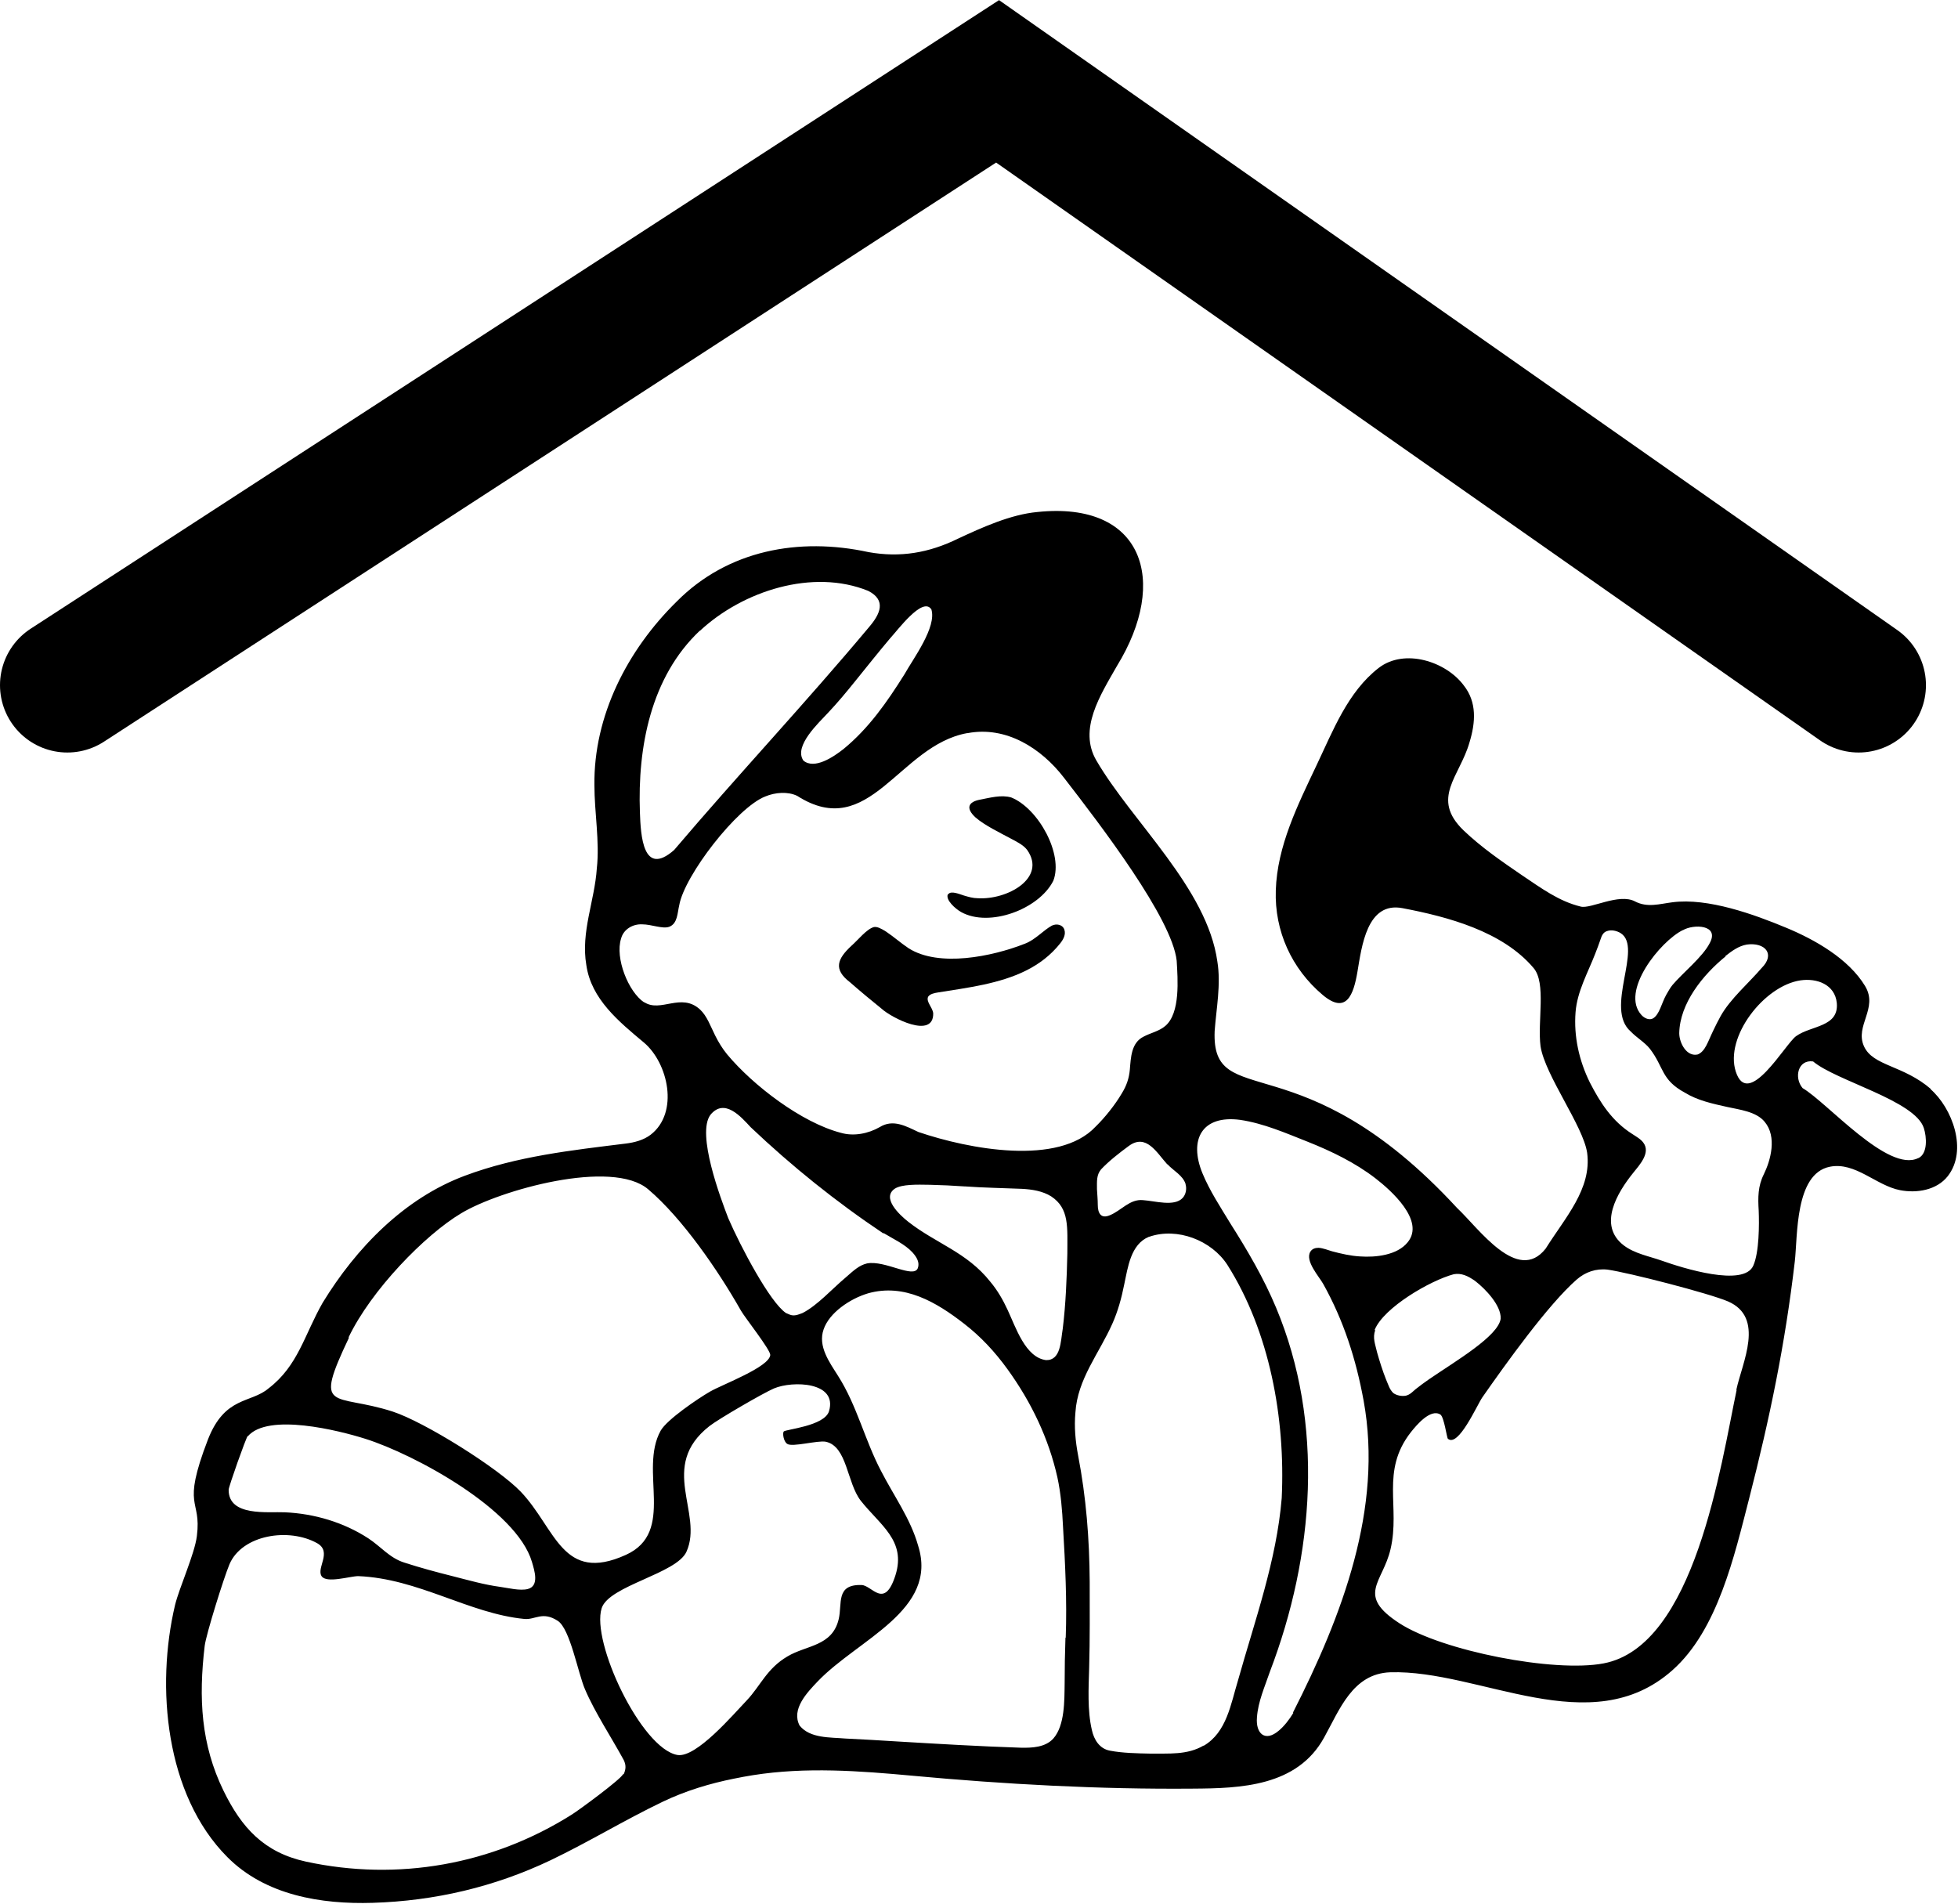
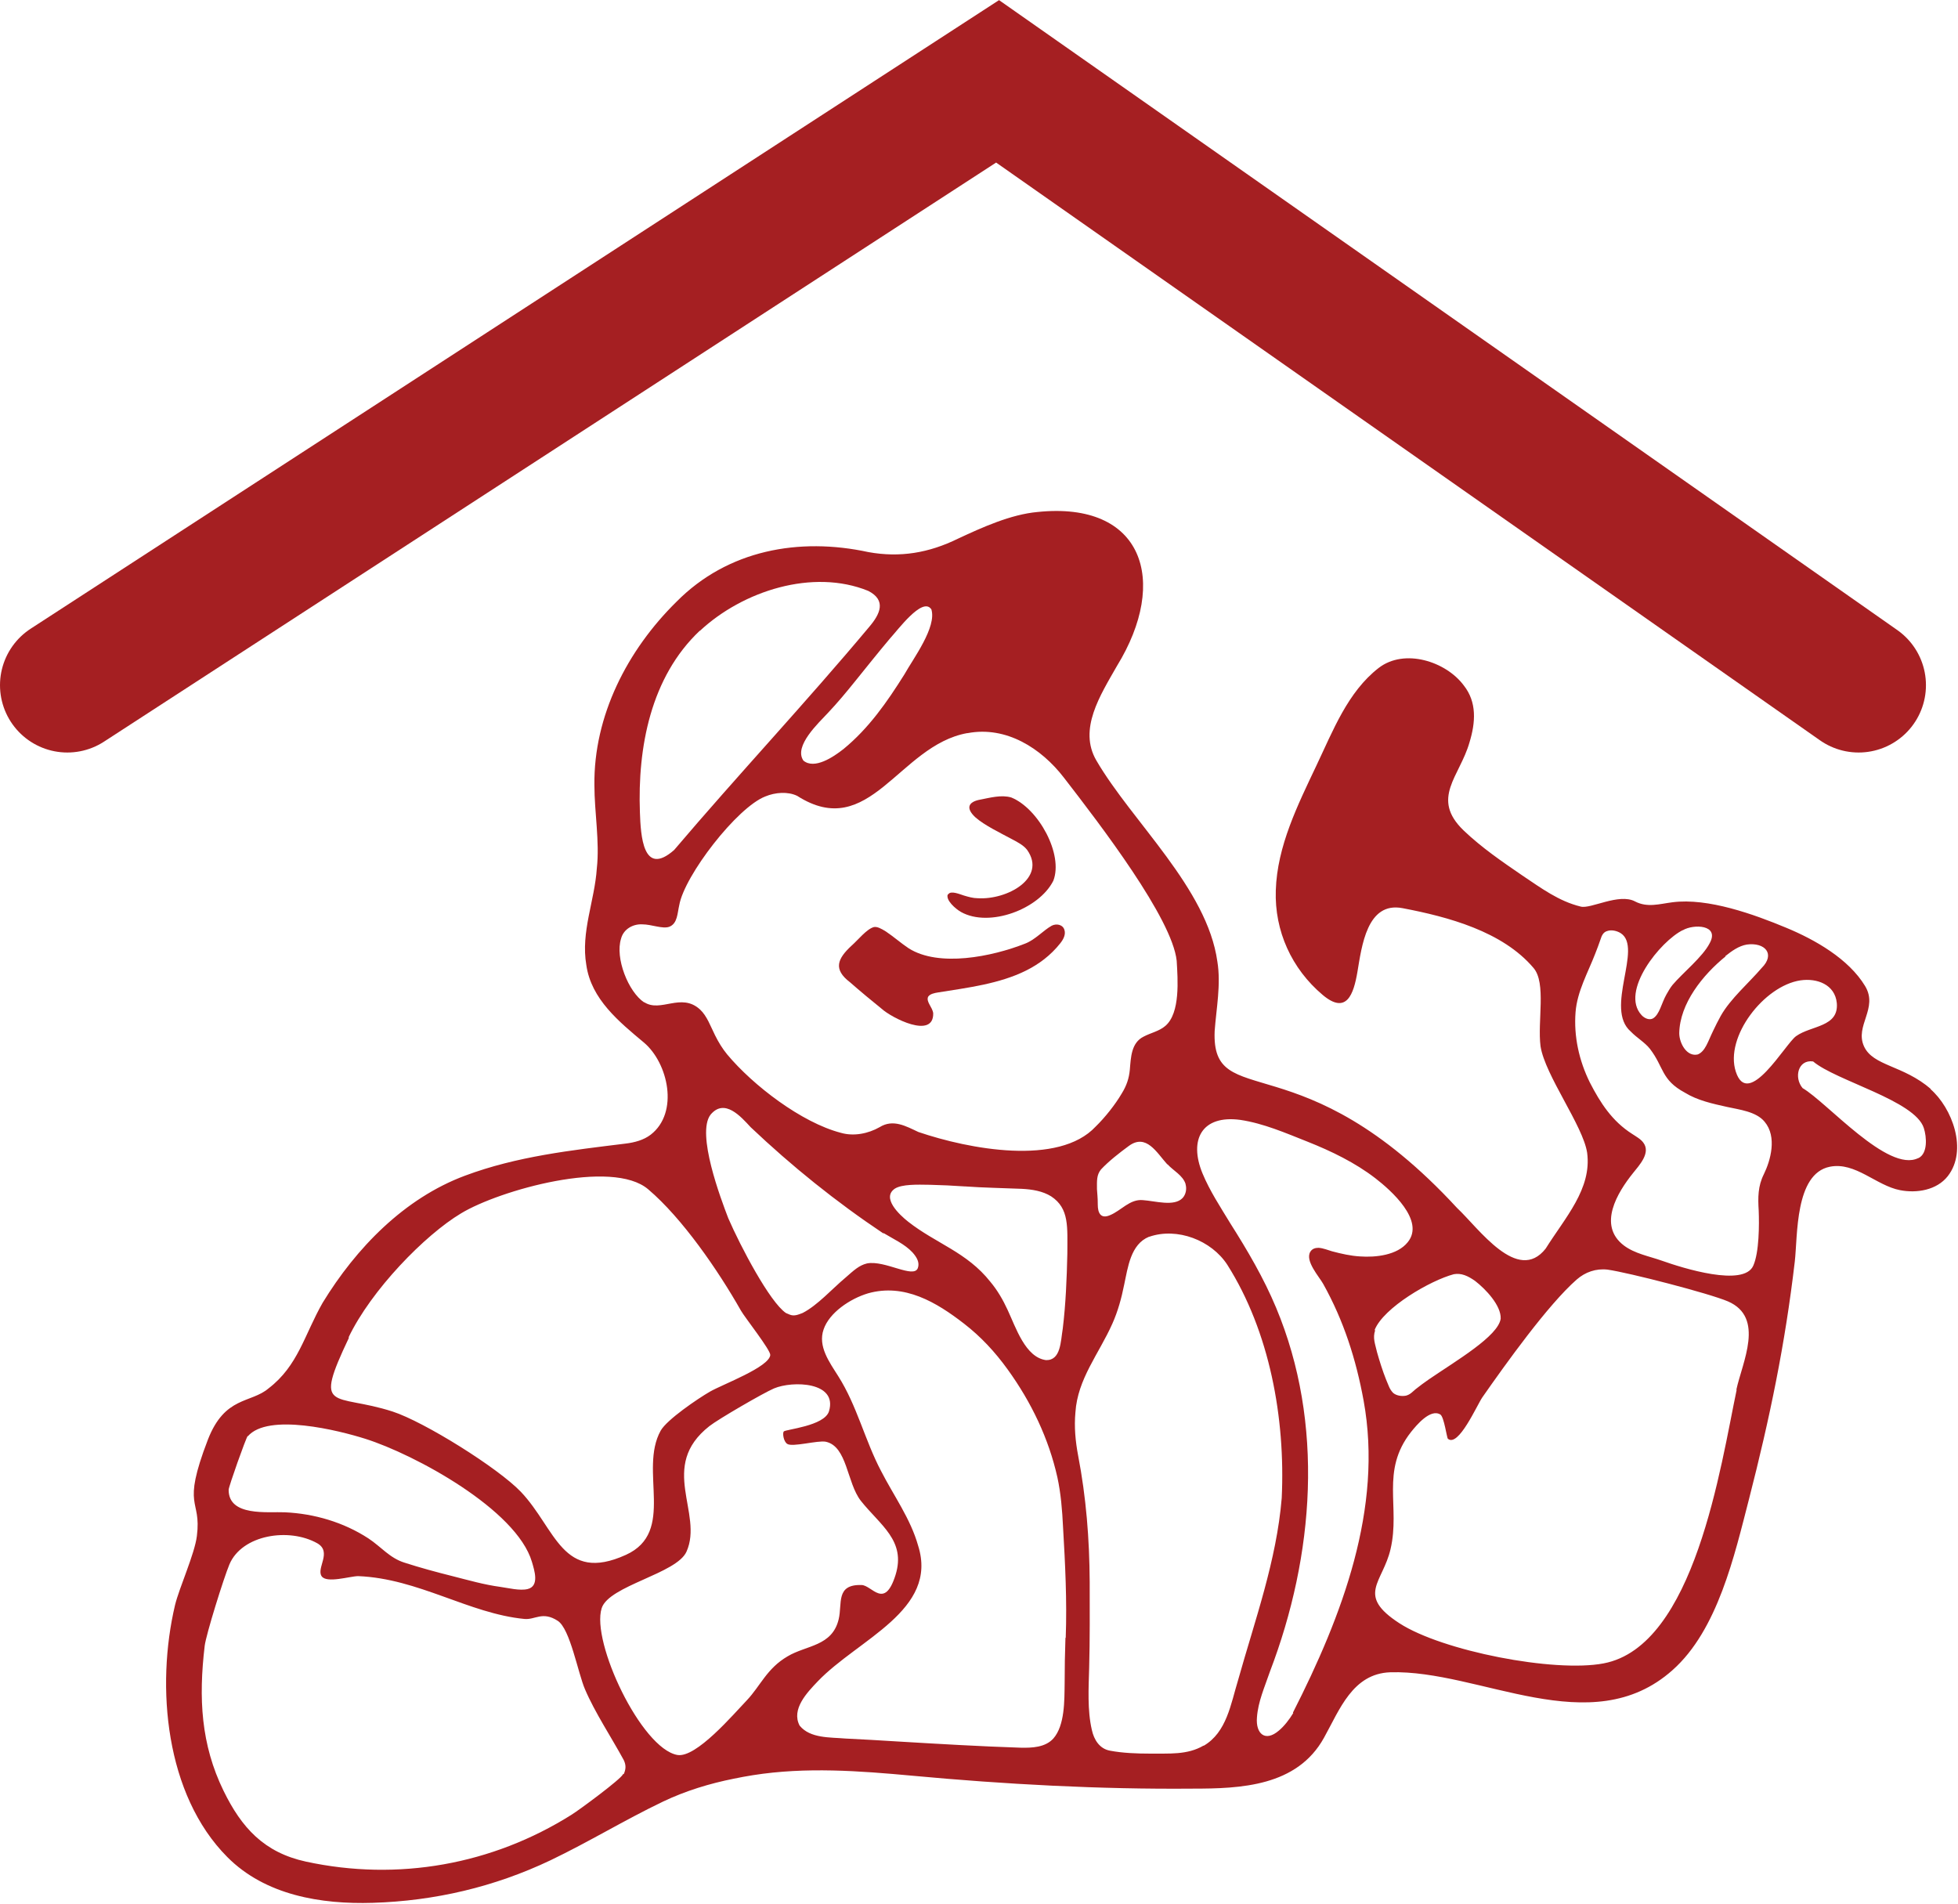
<svg xmlns="http://www.w3.org/2000/svg" id="Layer_2" version="1.1" viewBox="0 0 727 706.8">
  <defs>
    <style>
      .st0 {
+         fill: #a51f22;
+       }
+ 
+       .st1 {
        fill: none;
-         stroke: #000;
+         stroke: #a51f22;
        stroke-linecap: round;
        stroke-miterlimit: 10;
        stroke-width: 50px;
      }
    </style>
  </defs>
  <g id="Layer_1-2">
    <g>
-       <path d="M717,404.4c-10.4-9-21.5-8.5-24.9-15.9-3.5-7.7,5.4-14.1.4-22.4-6.1-10.1-18.6-17.2-29.2-21.6-12-5-29.1-11.2-42.3-9.5-4.8.6-9.3,2.1-13.9-.3-6-3.2-16.5,2.9-20.2,1.9-8.2-2-14.7-6.9-21.6-11.5-7.6-5.2-15.2-10.4-21.9-16.8-12.3-11.9-1.4-20,2.2-32.6,2.3-7.5,2.8-15-2.1-21.2-6.6-8.9-22-13.9-31.6-6.5-11.5,8.9-17,23.4-23.1,36.2-6.9,14.6-14.6,29.9-15.1,46.4-.5,15.1,5.9,29.1,17.4,38.8,8.9,7.5,11.5-.3,12.9-8.5,1.6-9.4,3.5-26.3,16.8-23.7,16.8,3.2,37.1,8.6,48.6,22.2,4.8,5.6,1.4,19.8,2.6,29.1,1.7,10.8,15.8,29.5,17.3,39.5,1.8,13.4-8.2,24.1-15.4,35.6-10.4,13.2-24.8-7.5-32.9-15.1-57.9-62.8-91.3-35.1-90-65.7.6-8.3,2.4-17.3,1-25.8-3.8-27.2-31.6-51.8-44.9-74.6-6.8-11.6,1.4-24.2,7.6-35.1,19.5-31.7,9.7-61.3-29.5-57.2-9.9.9-20.5,5.7-29.5,9.9-10.8,5.3-21.5,7.1-33.2,5-25.8-5.6-52.3-.8-71.3,18.4-18.3,18-30.8,42.4-30.5,68.1,0,10.1,2,21,.9,30.9-.8,12.1-6,23.6-3.9,35.9,1.8,12.7,12.2,21.1,21.4,28.8,9,7.6,13.1,26,2.5,34.2-2.6,2-6,2.9-9.3,3.3-20.2,2.5-40.3,4.7-59.6,11.9-22.6,8.4-40.5,26.9-52.9,47.2-6.8,11.9-9.1,23.4-20.1,31.8-6.6,5.6-16.2,2.8-22.5,19-10,26-2.3,21.5-4.1,35.8-.8,6.6-6.5,19.1-8.1,25.6-7.2,30.4-3.6,70.5,19.4,93.6,14.1,14.2,34.8,17.6,54,17,23-.7,45.2-5.9,66-15.8,14.2-6.8,27.6-15,41.8-21.8,8.4-4,17.3-6.7,26.3-8.5,2.3-.5,4.7-.9,7.1-1.3,19.6-3.1,39.5-1.6,59.1.2,34.4,3.2,69.7,5.1,104.2,4.8,17.7-.1,38.7-.8,48.7-18.9,5.8-10.4,10.6-23.8,24.6-24.3,33.3-1,74.5,26.2,104.8-.8,16.8-14.9,23-42.6,28.4-63.5,7.7-30,13.4-57.4,17-88.2,1.1-9.5,0-32.6,13-35.2,9.5-1.9,17.2,7,26.1,8.7,6.2,1.2,13.6,0,17.7-5.2,7.5-9.6,1.7-25.3-6.5-32.4h0ZM640.6,355c2.4-1.9,5-3.8,8-4.3,6.7-.9,10.7,3.5,5.5,8.7-4.7,5.5-11.6,11.4-15.2,17.8-1,1.8-1.9,3.6-2.8,5.5-2,4.1-2.9,7.6-5.7,8.8h0c-4.1,1-6.9-4.2-6.9-7.9.2-11,8.7-21.6,17.2-28.5ZM624.8,345.4c4-2.4,13.8-2.1,10,4.8-2.6,5.1-10,11-13.8,15.5-.9,1.1-1.6,2.4-2.3,3.6-1.8,3.2-2.5,7.3-4.9,8.8h0c-1.4.8-3.2,0-4.3-1.2-8.1-8.8,7-27.5,15.4-31.6h0ZM440.2,439.7c.5,1.8.1,3.8-1.1,5.1-3.1,3.3-10.2,1.1-14.7.8-4.9-.5-8.1,3.9-12.3,5.6-3.5,1.5-4.5-1-4.5-3.9,0-1.9-.2-3.9-.3-5.8,0-3-.2-5.2,1.5-7.3,2.9-3.1,6.9-6.2,10.3-8.7,6.5-4.8,10.4,2.5,14.3,6.8h.1c2.2,2.4,5.7,4.1,6.7,7.3h0ZM345.8,226.2h0c2.1,6.6-6.7,18.3-10,24.2-6.4,10.2-13.2,20-22.6,27.7-3.8,3-10.8,7.7-14.9,4.3-3.7-5.4,5.7-14,9.2-17.8,3.4-3.6,6.5-7.3,10.2-11.9,4.2-5.2,8.5-10.6,12.8-15.7,2.8-3,11.9-15.4,15.2-10.9h0ZM259.8,234.2h.1c15.9-14.8,41.9-23.2,62.5-14.8,6.8,3.5,4.4,8.6.3,13.4-23.5,28.1-48.7,54.9-72.4,82.8-11.6,10.2-12.4-5.5-12.7-13.9-.9-24.2,4-50.3,22.2-67.5h0ZM239.2,372.2c-5.9-3.9-10.9-16.5-8.6-23.7.9-3.5,4.4-5.5,7.9-5.3,3.4,0,7.5,1.8,10,.9,3.1-1.2,3-5.1,3.7-8,1.9-11,21.5-36.4,32-40.4,3.6-1.5,8.3-1.9,11.8-.2,26.9,17.2,37.7-18.7,63.1-23.3h.2c14.3-2.7,27.3,5.6,35.7,16.5,13.7,17.7,40.2,52.3,41.9,68,.4,6.9,1.4,19.4-4.2,24.2-2.3,2-5.5,2.6-8.1,4-4.6,2.3-4.7,7.7-5.1,12.3-.3,3.2-1.2,5.9-3,8.8-2.4,4.1-6.2,8.9-9.7,12.3-13.7,14.7-47,8.4-65.8,2-4.7-2.2-9.4-4.9-14.4-1.8-4.2,2.4-9.6,3.5-14.4,2.1-14.6-3.8-32.6-17.6-42.2-29.1-1.8-2.2-3.2-4.5-4.5-7.1-1.7-3.4-3-7.2-5.6-9.6-7-6.4-14.6,1.3-20.7-2.7h0ZM328.2,457.9c3.6,2.2,7.7,4,10.6,7.1,1.7,1.9,2.7,3.8,2,5.8-1.5,4.1-12.2-3-18.9-1.7-2.9.7-4.8,2.5-8,5.3-4.9,4.1-10.4,10.3-15.9,13.1-1.6.6-3.1,1.3-4.8.6-.5-.2-1-.4-1.4-.6-6-4.1-16.8-24.6-21.4-35.2-2.8-7.3-11.9-31.4-6.6-38.4h0c5.2-6.3,11.3.7,14.9,4.6,15.3,14.5,31.7,27.7,49.2,39.4h0ZM129.4,496.6c8.4-17.6,28.4-38.1,41.8-46.1,14.2-8.6,56.1-20.4,69.5-8.9,12.6,10.7,25.9,30,34.4,45,1.4,2.5,11,14.6,10.9,16.5-.4,4.5-17.7,10.9-22.4,13.6-4.5,2.6-16,10.4-18.3,14.5-8.2,14.8,5.8,37.6-12.9,46.1-23.6,10.7-26-9.7-39-23.4-8.5-8.9-35.9-26-47.6-29.8-22-7.1-29.7.9-16.2-27.5h0ZM92,533.3c7.5-8.8,33.8-2.2,43.6.9,18.4,5.8,56.2,26.3,61.9,45.7.9,3.1,2.9,9-1.6,10.1-2.9.7-7.2-.4-10.1-.8-6-.8-11.9-2.5-17.8-4-6-1.5-11.9-3.1-17.8-5-5.5-1.7-8.7-5.9-13.4-9-9.2-6-20.1-9.2-31-9.7-6.3-.3-21,1.7-20.9-8.4,0-1.1,6.4-19.2,7.1-20h0ZM231.3,658.8c-.9,1.9-16.2,13.2-19.1,15-29.4,18.5-64.4,24.8-98.6,17.4-15.6-3.4-23.9-12.6-30.6-26.3-8.4-17.2-9.3-34.4-7-53.8.5-4.2,7.1-25.3,9.2-30.3,4.7-11,22.1-13.7,32.6-7.8,5.6,3.2-.4,9.2,1.6,12.2,1.8,2.8,10.6,0,13.6,0,22.4.9,41.1,13.9,61.7,15.9,4,.4,6.7-3,12.4.7,4.6,3,7.5,19.4,10.1,25.4,3.6,8.5,9.9,18,14.4,26.3.9,1.9.8,3.4,0,5.2h0ZM277.3,631.3c-5,5.2-18.8,21.5-25.8,20.3-13.4-2.4-32.1-42-28.1-54.5,2.7-8.4,27.9-12.8,31.5-21,6.4-14.3-10.6-31.6,8.5-46.6,3.3-2.6,20.2-12.4,24-14,6.9-2.9,23.7-2.5,20.4,8.5-1.7,5.5-16.2,6.7-16.8,7.5-.5.6-.1,3.7,1.3,4.6,1.9,1.3,11.4-1.4,14.3-.8,8,1.7,7.8,15.2,13,21.9,7.2,9.1,16.9,14.8,12.9,27.6-4.1,13-8.7,3.8-12.6,3.7-9.7-.3-7.1,6.9-8.5,12.7-2.4,10.1-12,9.6-19,13.8-7.7,4.5-10,10.9-15.1,16.3h0ZM395.6,608c-.2,5.8-.3,11.3-.3,17.1-.1,6.3.1,15.5-4.2,20.4-3,3.3-7.9,3.5-12.2,3.4-15.2-.5-30.4-1.4-45.5-2.3-6.5-.4-13-.8-19.5-1.1-5.7-.5-13.1,0-17-4.8h0c-3.2-6.1,2.8-12.3,6.7-16.4,15-15.7,44.9-26.4,37.3-50.4-2.8-10-9.1-18.6-13.8-27.8-6-11.4-8.9-24.2-15.9-35.2-3.2-5.1-7.6-11-5.4-17.3,2.1-6.2,9.8-11.4,16.5-13.4,13.5-3.8,25.4,3.3,35.7,11.3,6.2,4.8,11.4,10.4,16.1,16.9,8.9,12.3,15.3,25.8,18.5,40.1,1.3,6,1.8,12.2,2.1,18.4.8,13.7,1.5,27.4,1,41.2h0ZM396.3,465.5c-.2,9.1-.6,18.8-1.7,27.8-.8,4.8-.7,11.8-6.2,11.7-7.7-1-11.2-12.1-14.3-18.7-1.7-3.7-3.8-7.3-6.4-10.4-8.7-11-20.2-14.2-30.5-22.3-3.3-2.6-10-8.9-4.9-12.3,2.6-1.6,8-1.5,13-1.4,4.3.1,8.5.3,12.8.6h.2c6.8.5,14.2.6,21.1.9,3.8.2,7.7.8,10.9,2.8,6.8,4.5,6,11.4,6,21.4h0ZM446.9,648.1c-6.1,3.6-13,2.9-19.8,3-4.9-.1-10.3-.2-15-1.1-3.8-.7-5.9-4-6.7-7.7-1.7-7.3-1.2-15.6-1-23,.3-10.8.2-21.3.2-32-.1-16-1.3-31.3-4.3-46.9-1-5.3-1.5-10.6-1-16,.8-12.4,8.7-21.7,13.7-32.9,2.1-4.7,3.4-9.5,4.4-14.5,1.4-6.5,2.4-15,9.2-17.8h.1c10.4-3.6,23.1,1.3,29,10.4,15.7,24.8,21.6,56.9,20.2,86.6-1.9,23.2-10,45.5-16.2,67.6-2.7,8.8-4.2,19.4-12.8,24.4h0ZM480.2,636c-1.5,2.5-3.4,4.9-5.3,6.5-5.2,4.5-8.7,1.1-8.2-4.8.4-5.9,2.9-11.4,4.8-17,16.5-43.2,20.3-92.2,2.3-135.2-4.6-11-10.6-21.2-17-31.3-3.7-6.1-7.6-12-10.3-18.5-5.2-12.6-.2-21.8,14-19.9,8.7,1.3,16.9,4.9,25,8.1,8.8,3.5,17.7,7.8,25.2,13.6,5.7,4.4,18.5,15.7,12,23.7-3.9,4.9-12,5.7-17.7,5.3-3.5-.2-7-1-10.4-1.9-1.4-.4-3.3-1.2-5-1.3-1.2,0-2.4.3-3.1,1.5-2,3.4,3.3,9.2,4.8,11.9,7.6,13.6,12.2,28,15,43.3,7.3,40-8,80-26.2,115.8h0ZM510.4,493.8c3.3-8.3,20.7-18.4,29.4-20.7,2.8-.5,5.2.6,7.9,2.5,3.9,3,9.7,9.1,9.5,14-.9,6.5-16.5,15.6-26.6,22.5-1.7,1.2-3.4,2.4-5,3.7-1.2,1-2,2-3.6,2.4-1.6.3-3.5-.1-4.7-1h0c-1.4-1.4-1.7-2.8-2.7-5.1-1.2-3-2.4-6.8-3.3-10-.7-3.1-1.7-5.3-.7-8.2h0ZM644.8,516.1c-5.9,28-15.5,95.1-49.4,101.5-18.3,3.5-59.9-4.6-75.8-14.9-16.2-10.5-6.2-15-3.3-27.5,3.7-15.8-3.8-29,7.6-43.5,2-2.5,7.2-8.8,10.9-6.5,1.4.9,2.4,8.7,2.8,9,3.9,3.3,10.8-12.5,12.8-15.4,8.6-12.3,24.3-34.3,35-43.7,3.2-2.8,7.2-4.2,11.5-3.7,7.8,1.1,37.7,8.8,44.7,11.8,13.8,6,5.3,22.6,3.1,32.8h0ZM654.9,436c-2.2,4.4-2.2,8.6-1.9,13.5.2,5.2.2,15.4-2,20.4-3.5,8.1-26.3.9-33.9-1.8-4.8-1.7-10.1-2.6-14.2-5.7-9.8-7.5-2.3-19.7,3.4-26.8,2.3-2.9,6.7-7.5,3.9-11.3-1-1.4-2.7-2.3-4.2-3.3-7.4-4.7-11.8-11.5-15.7-19.1-4-8.1-6-17.1-5.3-26.1.6-7.7,4.6-14.7,7.3-21.7.7-1.8,1.4-3.6,2-5.4.4-1.3,1-2.6,2.4-3,1.6-.6,3.7-.1,5.1.8,8.3,5.4-6.2,28,3.7,36.5,2.2,2.3,5.2,4,7.1,6.4,5.3,6.9,4.1,11.5,13,16.3,4.7,2.9,10.3,4.1,15.7,5.3,4.5,1,10.8,1.7,13.9,5.5,4.7,5.6,2.2,14.4-.3,19.5h0ZM644.5,397.9c-4.2-12.9,10.5-31.9,24-33.9,6.1-.9,12.8,1.5,13.5,8.4.8,9-9.5,8.3-15.1,12.3-4,2.8-17.8,27.4-22.4,13.2h0ZM712.2,430c-11.2,5.5-33.7-20.6-42.9-26-3.3-3.9-1.7-10.7,3.9-9.9,8.5,7.2,37.8,14.5,41.1,24.7,1.1,3.4,1.5,9.5-2,11.2h0Z" />
-       <path d="M344.6,370.1c-.8,1.9,1.6,3.8,1.9,6.1.2,9.8-15.5,1.7-19.2-1.7-3-2.4-8.3-6.8-11.7-9.8-6.3-4.8-4.7-8.7.6-13.6,2.4-2.1,5.6-6.2,8.3-6.9,1.2-.2,2.6.5,4.5,1.7,2.7,1.8,5.8,4.5,8.4,6.2,11.2,7.1,30.9,3.1,43.1-1.7,3.8-1.4,6.8-4.9,10-6.7,1.8-.9,4.1-.4,4.7,1.5.6,1.8-.4,3.6-1.5,5-7.2,9.1-17.5,13-28.6,15.4-5.6,1.2-11.3,2-16.9,2.9-1.2.2-2.9.5-3.6,1.6h0c0,0,0,0,0,0Z" />
-       <path d="M352.1,332c1-1.4,4.2,0,5.8.5,1.7.5,3.4,1,5.1,1,11,.7,25.7-7.5,18.4-17.9-1.3-1.7-3.3-2.8-6-4.2-4.1-2.2-9.9-5-13.2-7.9-3.8-3.5-2.6-5.8,1.7-6.6,3.7-.7,7.9-1.9,11.6-.8,10.1,4.1,19.4,21.1,15.6,30.9-5.3,10.6-23.8,17.5-34.3,11.6-2.1-1.2-5.7-4.4-4.9-6.5h0c0,0,0,0,0,0Z" />
+       <path class="st0" d="M717,404.4c-10.4-9-21.5-8.5-24.9-15.9-3.5-7.7,5.4-14.1.4-22.4-6.1-10.1-18.6-17.2-29.2-21.6-12-5-29.1-11.2-42.3-9.5-4.8.6-9.3,2.1-13.9-.3-6-3.2-16.5,2.9-20.2,1.9-8.2-2-14.7-6.9-21.6-11.5-7.6-5.2-15.2-10.4-21.9-16.8-12.3-11.9-1.4-20,2.2-32.6,2.3-7.5,2.8-15-2.1-21.2-6.6-8.9-22-13.9-31.6-6.5-11.5,8.9-17,23.4-23.1,36.2-6.9,14.6-14.6,29.9-15.1,46.4-.5,15.1,5.9,29.1,17.4,38.8,8.9,7.5,11.5-.3,12.9-8.5,1.6-9.4,3.5-26.3,16.8-23.7,16.8,3.2,37.1,8.6,48.6,22.2,4.8,5.6,1.4,19.8,2.6,29.1,1.7,10.8,15.8,29.5,17.3,39.5,1.8,13.4-8.2,24.1-15.4,35.6-10.4,13.2-24.8-7.5-32.9-15.1-57.9-62.8-91.3-35.1-90-65.7.6-8.3,2.4-17.3,1-25.8-3.8-27.2-31.6-51.8-44.9-74.6-6.8-11.6,1.4-24.2,7.6-35.1,19.5-31.7,9.7-61.3-29.5-57.2-9.9.9-20.5,5.7-29.5,9.9-10.8,5.3-21.5,7.1-33.2,5-25.8-5.6-52.3-.8-71.3,18.4-18.3,18-30.8,42.4-30.5,68.1,0,10.1,2,21,.9,30.9-.8,12.1-6,23.6-3.9,35.9,1.8,12.7,12.2,21.1,21.4,28.8,9,7.6,13.1,26,2.5,34.2-2.6,2-6,2.9-9.3,3.3-20.2,2.5-40.3,4.7-59.6,11.9-22.6,8.4-40.5,26.9-52.9,47.2-6.8,11.9-9.1,23.4-20.1,31.8-6.6,5.6-16.2,2.8-22.5,19-10,26-2.3,21.5-4.1,35.8-.8,6.6-6.5,19.1-8.1,25.6-7.2,30.4-3.6,70.5,19.4,93.6,14.1,14.2,34.8,17.6,54,17,23-.7,45.2-5.9,66-15.8,14.2-6.8,27.6-15,41.8-21.8,8.4-4,17.3-6.7,26.3-8.5,2.3-.5,4.7-.9,7.1-1.3,19.6-3.1,39.5-1.6,59.1.2,34.4,3.2,69.7,5.1,104.2,4.8,17.7,0,38.7-.8,48.7-18.9,5.8-10.4,10.6-23.8,24.6-24.3,33.3-1,74.5,26.2,104.8-.8,16.8-14.9,23-42.6,28.4-63.5,7.7-30,13.4-57.4,17-88.2,1.1-9.5,0-32.6,13-35.2,9.5-1.9,17.2,7,26.1,8.7,6.2,1.2,13.6,0,17.7-5.2,7.5-9.6,1.7-25.3-6.5-32.4h.3ZM640.6,355c2.4-1.9,5-3.8,8-4.3,6.7-.9,10.7,3.5,5.5,8.7-4.7,5.5-11.6,11.4-15.2,17.8-1,1.8-1.9,3.6-2.8,5.5-2,4.1-2.9,7.6-5.7,8.8h0c-4.1,1-6.9-4.2-6.9-7.9.2-11,8.7-21.6,17.2-28.5h0ZM624.8,345.4c4-2.4,13.8-2.1,10,4.8-2.6,5.1-10,11-13.8,15.5-.9,1.1-1.6,2.4-2.3,3.6-1.8,3.2-2.5,7.3-4.9,8.8h0c-1.4.8-3.2,0-4.3-1.2-8.1-8.8,7-27.5,15.4-31.6h-.1ZM440.2,439.7c.5,1.8.1,3.8-1.1,5.1-3.1,3.3-10.2,1.1-14.7.8-4.9-.5-8.1,3.9-12.3,5.6-3.5,1.5-4.5-1-4.5-3.9s-.2-3.9-.3-5.8c0-3-.2-5.2,1.5-7.3,2.9-3.1,6.9-6.2,10.3-8.7,6.5-4.8,10.4,2.5,14.3,6.8h.1c2.2,2.4,5.7,4.1,6.7,7.3h0ZM345.8,226.2h0c2.1,6.6-6.7,18.3-10,24.2-6.4,10.2-13.2,20-22.6,27.7-3.8,3-10.8,7.7-14.9,4.3-3.7-5.4,5.7-14,9.2-17.8,3.4-3.6,6.5-7.3,10.2-11.9,4.2-5.2,8.5-10.6,12.8-15.7,2.8-3,11.9-15.4,15.2-10.9h0ZM259.8,234.2h.1c15.9-14.8,41.9-23.2,62.5-14.8,6.8,3.5,4.4,8.6.3,13.4-23.5,28.1-48.7,54.9-72.4,82.8-11.6,10.2-12.4-5.5-12.7-13.9-.9-24.2,4-50.3,22.2-67.5h0ZM239.2,372.2c-5.9-3.9-10.9-16.5-8.6-23.7.9-3.5,4.4-5.5,7.9-5.3,3.4,0,7.5,1.8,10,.9,3.1-1.2,3-5.1,3.7-8,1.9-11,21.5-36.4,32-40.4,3.6-1.5,8.3-1.9,11.8-.2,26.9,17.2,37.7-18.7,63.1-23.3h.2c14.3-2.7,27.3,5.6,35.7,16.5,13.7,17.7,40.2,52.3,41.9,68,.4,6.9,1.4,19.4-4.2,24.2-2.3,2-5.5,2.6-8.1,4-4.6,2.3-4.7,7.7-5.1,12.3-.3,3.2-1.2,5.9-3,8.8-2.4,4.1-6.2,8.9-9.7,12.3-13.7,14.7-47,8.4-65.8,2-4.7-2.2-9.4-4.9-14.4-1.8-4.2,2.4-9.6,3.5-14.4,2.1-14.6-3.8-32.6-17.6-42.2-29.1-1.8-2.2-3.2-4.5-4.5-7.1-1.7-3.4-3-7.2-5.6-9.6-7-6.4-14.6,1.3-20.7-2.7h0ZM328.2,457.9c3.6,2.2,7.7,4,10.6,7.1,1.7,1.9,2.7,3.8,2,5.8-1.5,4.1-12.2-3-18.9-1.7-2.9.7-4.8,2.5-8,5.3-4.9,4.1-10.4,10.3-15.9,13.1-1.6.6-3.1,1.3-4.8.6-.5-.2-1-.4-1.4-.6-6-4.1-16.8-24.6-21.4-35.2-2.8-7.3-11.9-31.4-6.6-38.4h0c5.2-6.3,11.3.7,14.9,4.6,15.3,14.5,31.7,27.7,49.2,39.4h.3ZM129.4,496.6c8.4-17.6,28.4-38.1,41.8-46.1,14.2-8.6,56.1-20.4,69.5-8.9,12.6,10.7,25.9,30,34.4,45,1.4,2.5,11,14.6,10.9,16.5-.4,4.5-17.7,10.9-22.4,13.6-4.5,2.6-16,10.4-18.3,14.5-8.2,14.8,5.8,37.6-12.9,46.1-23.6,10.7-26-9.7-39-23.4-8.5-8.9-35.9-26-47.6-29.8-22-7.1-29.7.9-16.2-27.5h-.2ZM92,533.3c7.5-8.8,33.8-2.2,43.6.9,18.4,5.8,56.2,26.3,61.9,45.7.9,3.1,2.9,9-1.6,10.1-2.9.7-7.2-.4-10.1-.8-6-.8-11.9-2.5-17.8-4-6-1.5-11.9-3.1-17.8-5-5.5-1.7-8.7-5.9-13.4-9-9.2-6-20.1-9.2-31-9.7-6.3-.3-21,1.7-20.9-8.4,0-1.1,6.4-19.2,7.1-20h0v.2ZM231.3,658.8c-.9,1.9-16.2,13.2-19.1,15-29.4,18.5-64.4,24.8-98.6,17.4-15.6-3.4-23.9-12.6-30.6-26.3-8.4-17.2-9.3-34.4-7-53.8.5-4.2,7.1-25.3,9.2-30.3,4.7-11,22.1-13.7,32.6-7.8,5.6,3.2-.4,9.2,1.6,12.2,1.8,2.8,10.6,0,13.6,0,22.4.9,41.1,13.9,61.7,15.9,4,.4,6.7-3,12.4.7,4.6,3,7.5,19.4,10.1,25.4,3.6,8.5,9.9,18,14.4,26.3.9,1.9.8,3.4,0,5.2h-.3ZM277.3,631.3c-5,5.2-18.8,21.5-25.8,20.3-13.4-2.4-32.1-42-28.1-54.5,2.7-8.4,27.9-12.8,31.5-21,6.4-14.3-10.6-31.6,8.5-46.6,3.3-2.6,20.2-12.4,24-14,6.9-2.9,23.7-2.5,20.4,8.5-1.7,5.5-16.2,6.7-16.8,7.5-.5.6-.1,3.7,1.3,4.6,1.9,1.3,11.4-1.4,14.3-.8,8,1.7,7.8,15.2,13,21.9,7.2,9.1,16.9,14.8,12.9,27.6-4.1,13-8.7,3.8-12.6,3.7-9.7-.3-7.1,6.9-8.5,12.7-2.4,10.1-12,9.6-19,13.8-7.7,4.5-10,10.9-15.1,16.3h0ZM395.6,608c-.2,5.8-.3,11.3-.3,17.1-.1,6.3.1,15.5-4.2,20.4-3,3.3-7.9,3.5-12.2,3.4-15.2-.5-30.4-1.4-45.5-2.3-6.5-.4-13-.8-19.5-1.1-5.7-.5-13.1,0-17-4.8h0c-3.2-6.1,2.8-12.3,6.7-16.4,15-15.7,44.9-26.4,37.3-50.4-2.8-10-9.1-18.6-13.8-27.8-6-11.4-8.9-24.2-15.9-35.2-3.2-5.1-7.6-11-5.4-17.3,2.1-6.2,9.8-11.4,16.5-13.4,13.5-3.8,25.4,3.3,35.7,11.3,6.2,4.8,11.4,10.4,16.1,16.9,8.9,12.3,15.3,25.8,18.5,40.1,1.3,6,1.8,12.2,2.1,18.4.8,13.7,1.5,27.4,1,41.2h-.1ZM396.3,465.5c-.2,9.1-.6,18.8-1.7,27.8-.8,4.8-.7,11.8-6.2,11.7-7.7-1-11.2-12.1-14.3-18.7-1.7-3.7-3.8-7.3-6.4-10.4-8.7-11-20.2-14.2-30.5-22.3-3.3-2.6-10-8.9-4.9-12.3,2.6-1.6,8-1.5,13-1.4,4.3.1,8.5.3,12.8.6h.2c6.8.5,14.2.6,21.1.9,3.8.2,7.7.8,10.9,2.8,6.8,4.5,6,11.4,6,21.4h0ZM446.9,648.1c-6.1,3.6-13,2.9-19.8,3-4.9,0-10.3-.2-15-1.1-3.8-.7-5.9-4-6.7-7.7-1.7-7.3-1.2-15.6-1-23,.3-10.8.2-21.3.2-32-.1-16-1.3-31.3-4.3-46.9-1-5.3-1.5-10.6-1-16,.8-12.4,8.7-21.7,13.7-32.9,2.1-4.7,3.4-9.5,4.4-14.5,1.4-6.5,2.4-15,9.2-17.8h.1c10.4-3.6,23.1,1.3,29,10.4,15.7,24.8,21.6,56.9,20.2,86.6-1.9,23.2-10,45.5-16.2,67.6-2.7,8.8-4.2,19.4-12.8,24.4h0ZM480.2,636c-1.5,2.5-3.4,4.9-5.3,6.5-5.2,4.5-8.7,1.1-8.2-4.8.4-5.9,2.9-11.4,4.8-17,16.5-43.2,20.3-92.2,2.3-135.2-4.6-11-10.6-21.2-17-31.3-3.7-6.1-7.6-12-10.3-18.5-5.2-12.6-.2-21.8,14-19.9,8.7,1.3,16.9,4.9,25,8.1,8.8,3.5,17.7,7.8,25.2,13.6,5.7,4.4,18.5,15.7,12,23.7-3.9,4.9-12,5.7-17.7,5.3-3.5-.2-7-1-10.4-1.9-1.4-.4-3.3-1.2-5-1.3-1.2,0-2.4.3-3.1,1.5-2,3.4,3.3,9.2,4.8,11.9,7.6,13.6,12.2,28,15,43.3,7.3,40-8,80-26.2,115.8h0v.2ZM510.4,493.8c3.3-8.3,20.7-18.4,29.4-20.7,2.8-.5,5.2.6,7.9,2.5,3.9,3,9.7,9.1,9.5,14-.9,6.5-16.5,15.6-26.6,22.5-1.7,1.2-3.4,2.4-5,3.7-1.2,1-2,2-3.6,2.4-1.6.3-3.5,0-4.7-1h0c-1.4-1.4-1.7-2.8-2.7-5.1-1.2-3-2.4-6.8-3.3-10-.7-3.1-1.7-5.3-.7-8.2h-.2ZM644.8,516.1c-5.9,28-15.5,95.1-49.4,101.5-18.3,3.5-59.9-4.6-75.8-14.9-16.2-10.5-6.2-15-3.3-27.5,3.7-15.8-3.8-29,7.6-43.5,2-2.5,7.2-8.8,10.9-6.5,1.4.9,2.4,8.7,2.8,9,3.9,3.3,10.8-12.5,12.8-15.4,8.6-12.3,24.3-34.3,35-43.7,3.2-2.8,7.2-4.2,11.5-3.7,7.8,1.1,37.7,8.8,44.7,11.8,13.8,6,5.3,22.6,3.1,32.8h.1ZM654.9,436c-2.2,4.4-2.2,8.6-1.9,13.5.2,5.2.2,15.4-2,20.4-3.5,8.1-26.3.9-33.9-1.8-4.8-1.7-10.1-2.6-14.2-5.7-9.8-7.5-2.3-19.7,3.4-26.8,2.3-2.9,6.7-7.5,3.9-11.3-1-1.4-2.7-2.3-4.2-3.3-7.4-4.7-11.8-11.5-15.7-19.1-4-8.1-6-17.1-5.3-26.1.6-7.7,4.6-14.7,7.3-21.7.7-1.8,1.4-3.6,2-5.4.4-1.3,1-2.6,2.4-3,1.6-.6,3.7-.1,5.1.8,8.3,5.4-6.2,28,3.7,36.5,2.2,2.3,5.2,4,7.1,6.4,5.3,6.9,4.1,11.5,13,16.3,4.7,2.9,10.3,4.1,15.7,5.3,4.5,1,10.8,1.7,13.9,5.5,4.7,5.6,2.2,14.4-.3,19.5h0ZM644.5,397.9c-4.2-12.9,10.5-31.9,24-33.9,6.1-.9,12.8,1.5,13.5,8.4.8,9-9.5,8.3-15.1,12.3-4,2.8-17.8,27.4-22.4,13.2h0ZM712.2,430c-11.2,5.5-33.7-20.6-42.9-26-3.3-3.9-1.7-10.7,3.9-9.9,8.5,7.2,37.8,14.5,41.1,24.7,1.1,3.4,1.5,9.5-2,11.2h0Z" />
+       <path class="st0" d="M344.6,370.1c-.8,1.9,1.6,3.8,1.9,6.1.2,9.8-15.5,1.7-19.2-1.7-3-2.4-8.3-6.8-11.7-9.8-6.3-4.8-4.7-8.7.6-13.6,2.4-2.1,5.6-6.2,8.3-6.9,1.2-.2,2.6.5,4.5,1.7,2.7,1.8,5.8,4.5,8.4,6.2,11.2,7.1,30.9,3.1,43.1-1.7,3.8-1.4,6.8-4.9,10-6.7,1.8-.9,4.1-.4,4.7,1.5.6,1.8-.4,3.6-1.5,5-7.2,9.1-17.5,13-28.6,15.4-5.6,1.2-11.3,2-16.9,2.9-1.2.2-2.9.5-3.6,1.6h0Z" />
+       <path class="st0" d="M352.1,332c1-1.4,4.2,0,5.8.5,1.7.5,3.4,1,5.1,1,11,.7,25.7-7.5,18.4-17.9-1.3-1.7-3.3-2.8-6-4.2-4.1-2.2-9.9-5-13.2-7.9-3.8-3.5-2.6-5.8,1.7-6.6,3.7-.7,7.9-1.9,11.6-.8,10.1,4.1,19.4,21.1,15.6,30.9-5.3,10.6-23.8,17.5-34.3,11.6-2.1-1.2-5.7-4.4-4.9-6.5h.2Z" />
    </g>
-     <polyline class="st0" points="25 254.4 370.4 30.2 690.1 254.4" />
+     <polyline class="st1" points="25 254.4 370.4 30.2 690.1 254.4" />
  </g>
</svg>
